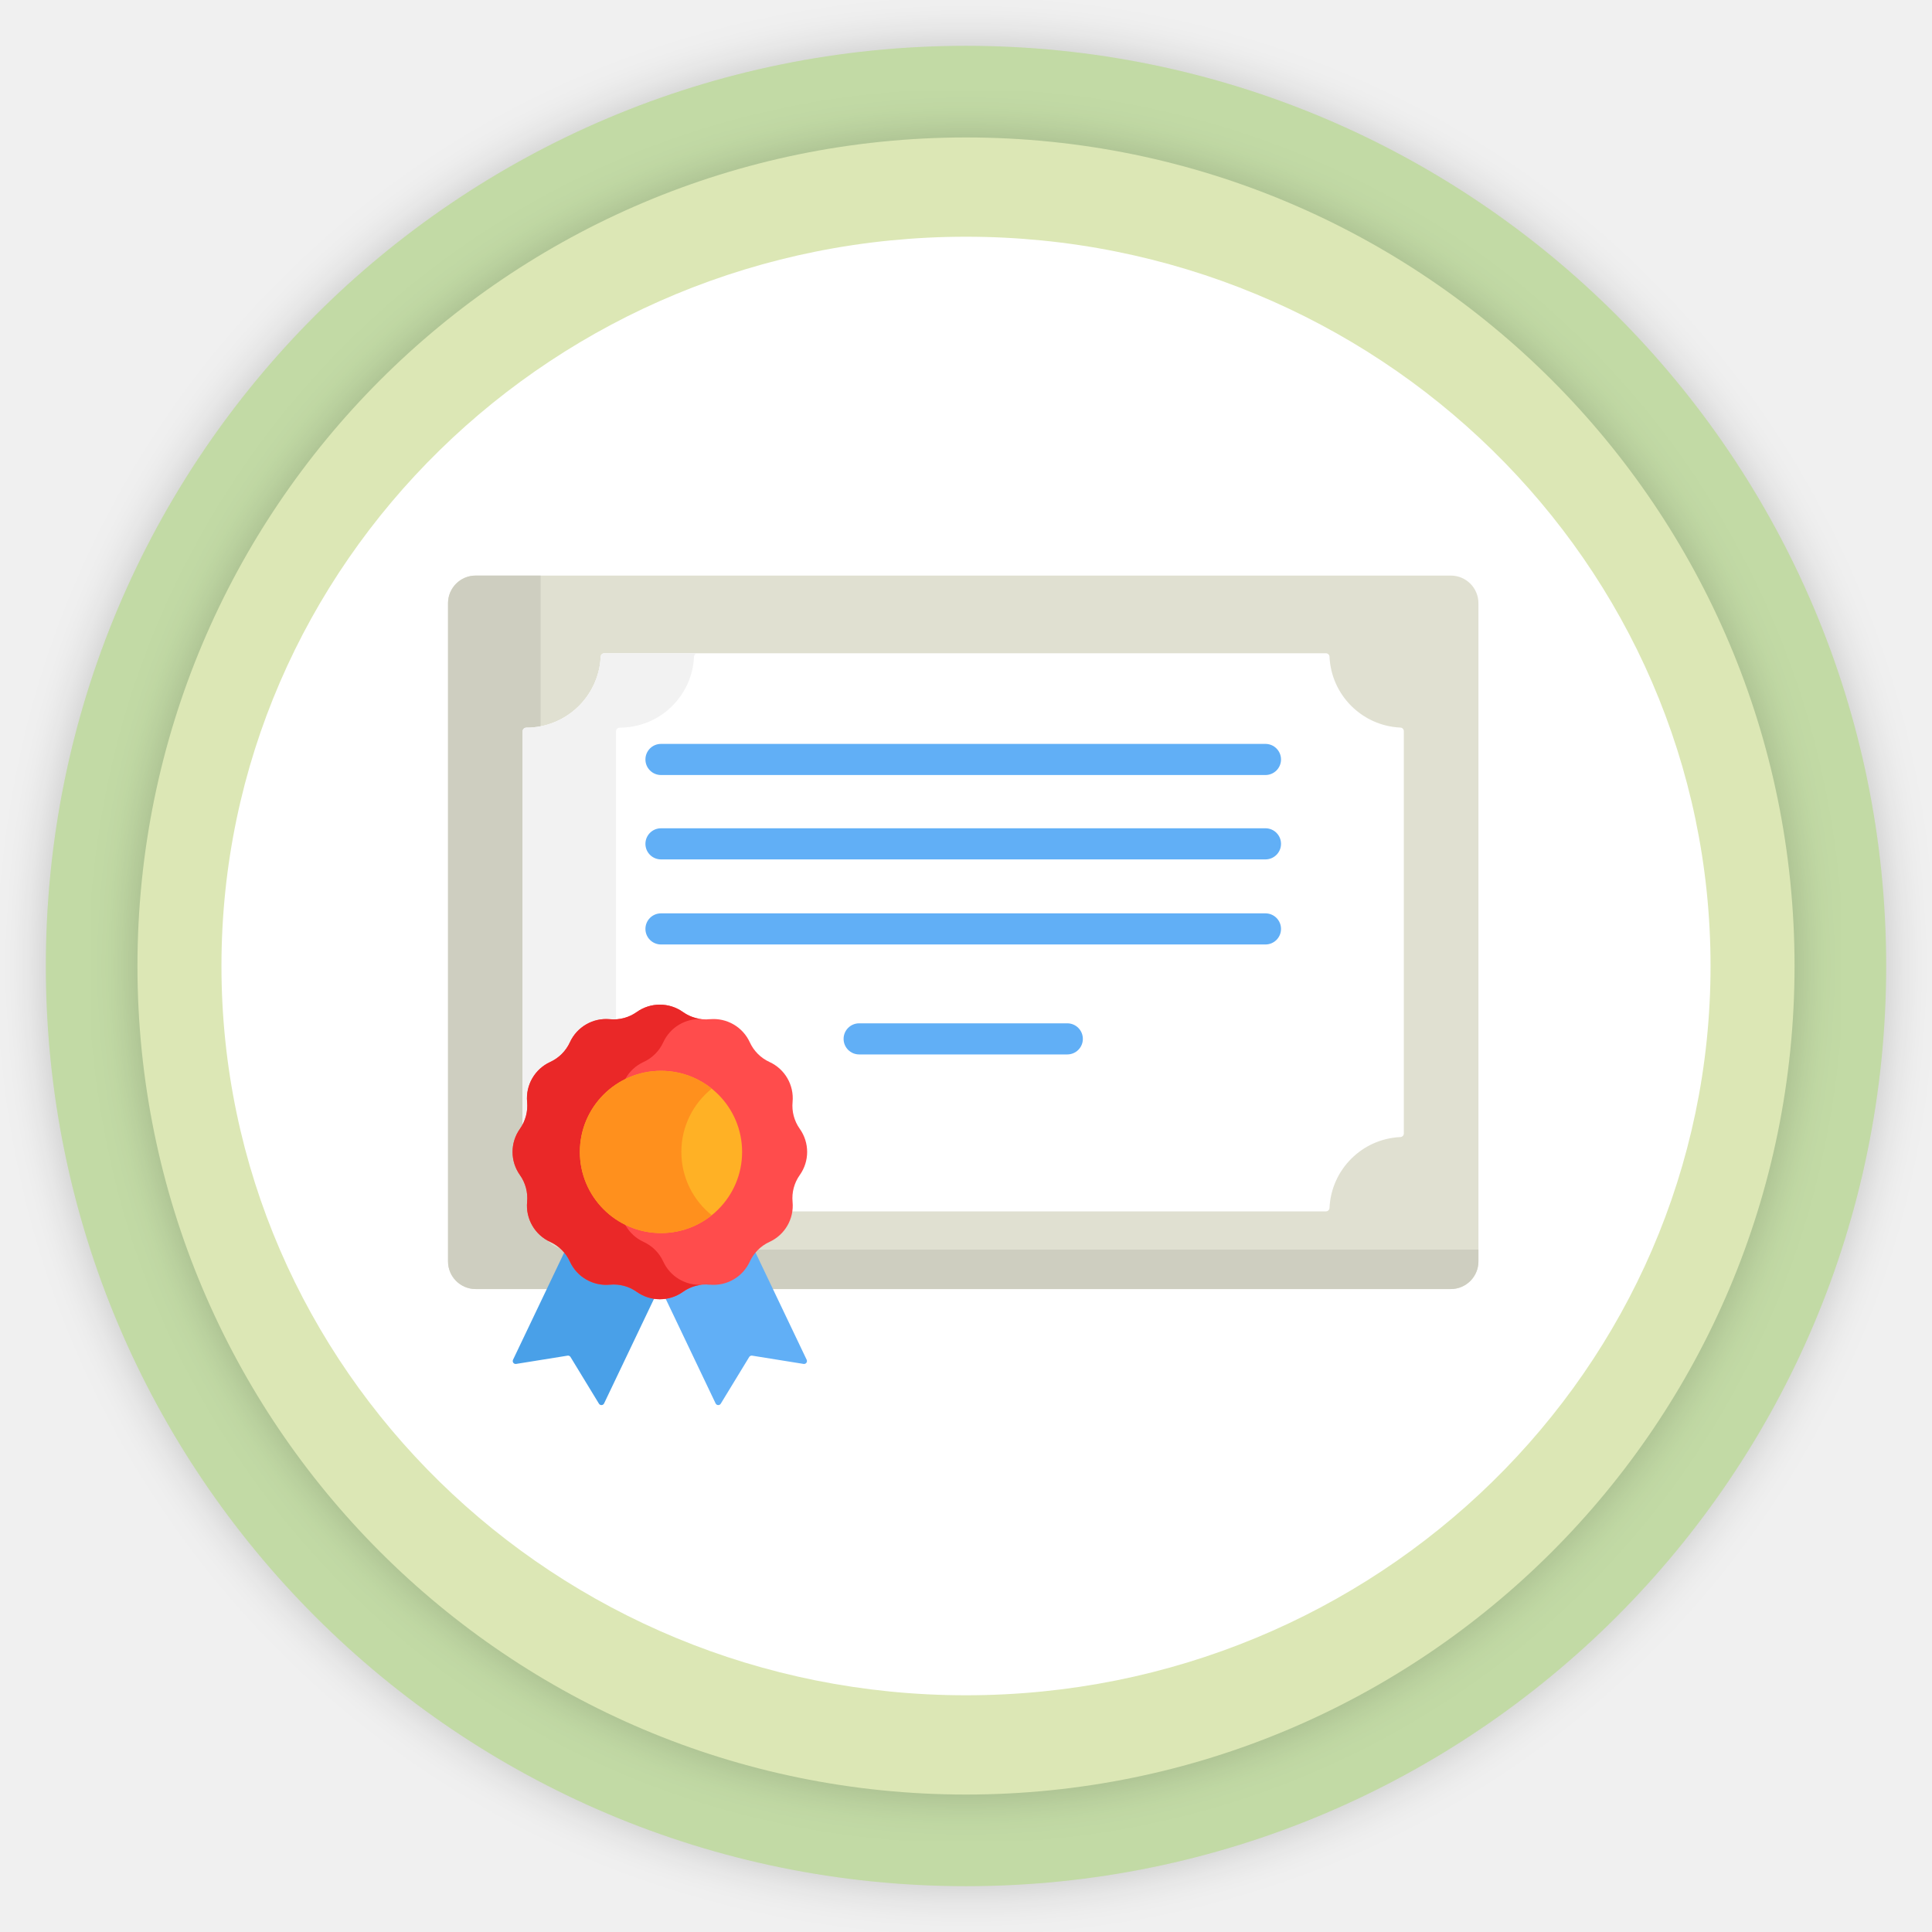
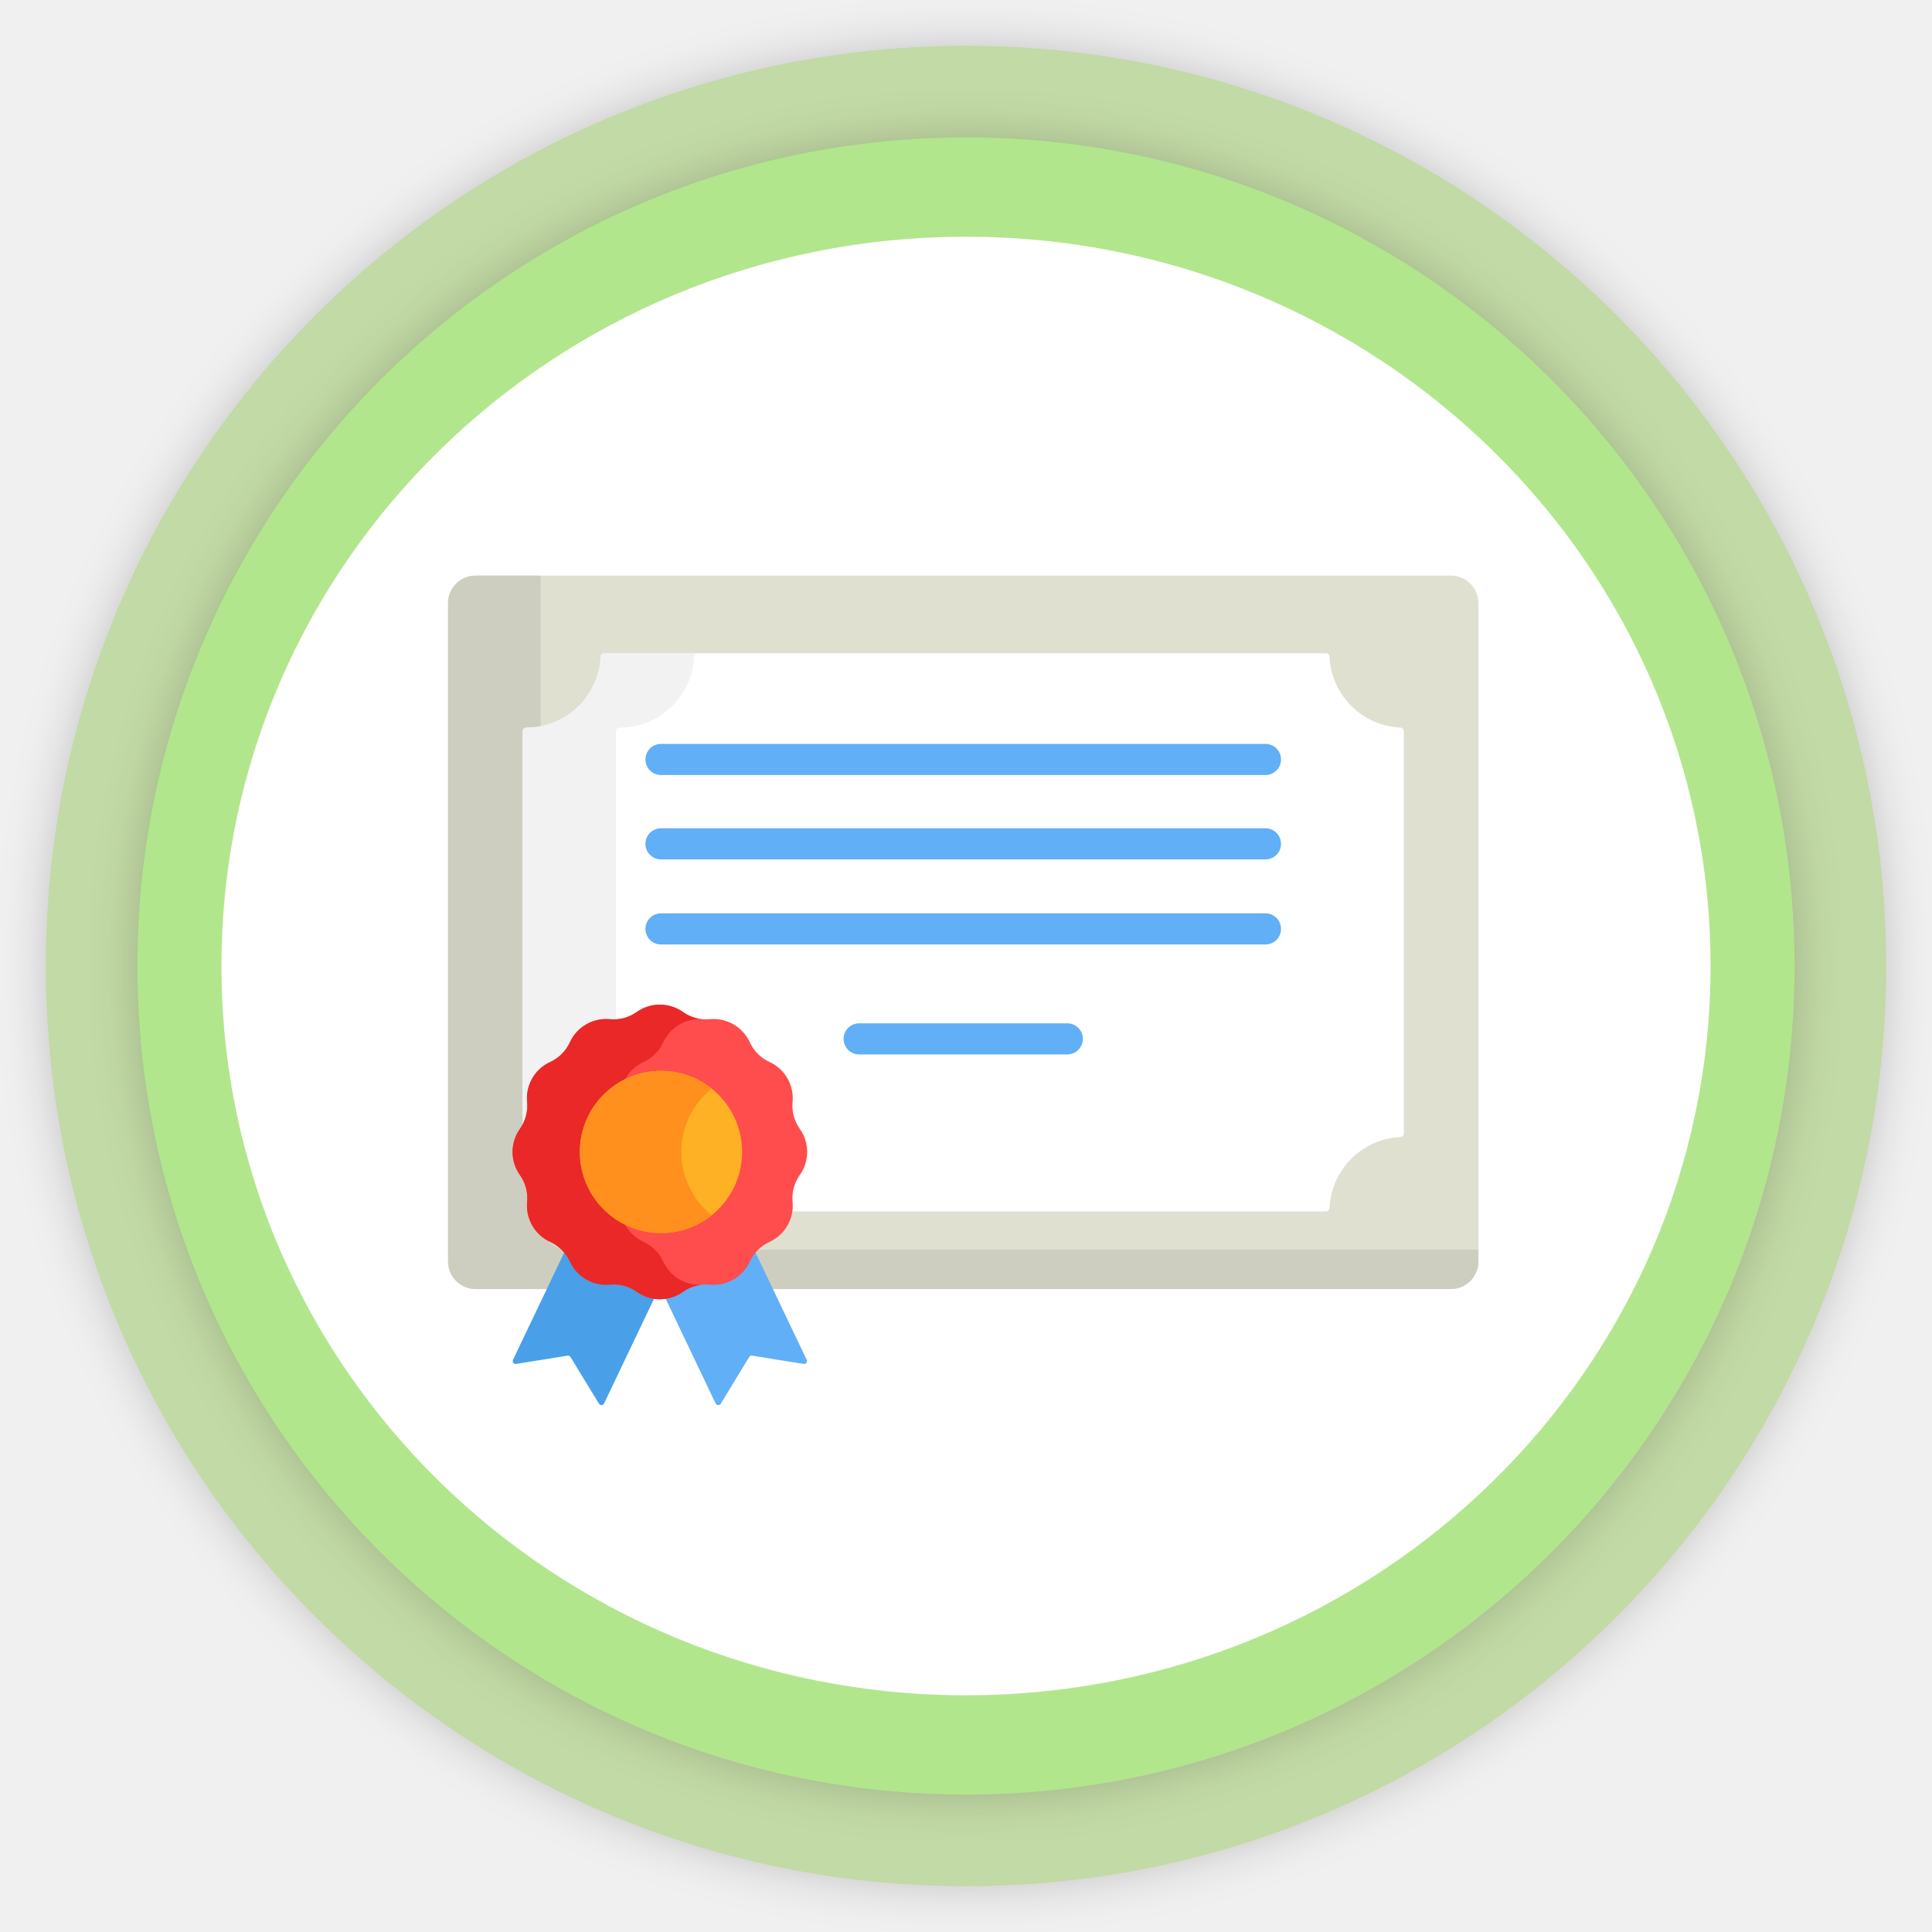
<svg xmlns="http://www.w3.org/2000/svg" width="253" height="253" viewBox="0 0 253 253" fill="none">
  <g filter="url(#filter0_d)">
    <circle cx="126.5" cy="126.5" r="120.5" fill="#C2DAA5" />
  </g>
  <g filter="url(#filter1_d)">
-     <circle cx="126.5" cy="126.5" r="108.5" fill="#DCE7B5" />
+     <circle cx="126.5" cy="126.5" r="108.5" fill="#B2E68D" />
  </g>
  <ellipse cx="126.5" cy="126.5" rx="97.5" ry="95.5" fill="white" />
  <g clip-path="url(#clip0)">
    <path d="M62.289 168.805H189.985C191.984 168.805 193.604 167.185 193.604 165.186V78.992C193.604 76.993 191.984 75.373 189.985 75.373H62.289C60.29 75.373 58.67 76.993 58.67 78.992V165.186C58.67 167.185 60.29 168.805 62.289 168.805Z" fill="#E0E0D1" />
    <path d="M62.289 75.373H70.792V160.024C70.792 162.023 72.412 163.643 74.411 163.643H193.604V165.186C193.604 167.185 191.984 168.805 189.985 168.805H62.289C60.29 168.805 58.67 167.185 58.67 165.186V78.992C58.67 76.993 60.29 75.373 62.289 75.373Z" fill="#CECEC0" />
    <path d="M68.925 148.891C68.924 148.891 68.922 148.891 68.921 148.891C68.656 148.891 68.44 148.681 68.44 148.417V95.763C68.44 95.498 68.656 95.288 68.921 95.288C68.922 95.288 68.924 95.288 68.925 95.288C74.157 95.288 78.425 91.166 78.658 85.992C78.669 85.741 78.88 85.546 79.13 85.546H173.63C173.88 85.546 174.091 85.741 174.102 85.992C174.329 91.018 178.363 95.052 183.389 95.278C183.639 95.29 183.835 95.5 183.835 95.751V148.428C183.835 148.679 183.639 148.889 183.389 148.901C178.363 149.127 174.329 153.161 174.102 158.187C174.091 158.438 173.88 158.633 173.63 158.633H79.13C78.88 158.633 78.669 158.438 78.658 158.187C78.425 153.014 74.157 148.891 68.925 148.891Z" fill="white" />
    <path d="M68.921 95.288C68.922 95.288 68.924 95.288 68.925 95.288C74.157 95.288 78.425 91.166 78.658 85.992C78.669 85.741 78.88 85.546 79.13 85.546H91.357C91.107 85.546 90.896 85.741 90.885 85.992C90.652 91.165 86.384 95.288 81.152 95.288C81.151 95.288 81.149 95.288 81.147 95.288C80.883 95.288 80.667 95.498 80.667 95.763V148.417C80.667 148.681 80.883 148.891 81.147 148.891C81.149 148.891 81.15 148.891 81.152 148.891C86.383 148.891 90.652 153.014 90.885 158.187C90.896 158.438 91.107 158.633 91.357 158.633H79.13C78.88 158.633 78.669 158.438 78.658 158.187C78.425 153.014 74.157 148.891 68.925 148.891C68.924 148.891 68.922 148.891 68.921 148.891C68.656 148.891 68.44 148.681 68.44 148.417V95.763C68.44 95.498 68.656 95.288 68.921 95.288Z" fill="#F2F2F2" />
    <path d="M94.385 183.817L98.108 177.705C98.189 177.572 98.342 177.502 98.496 177.526L105.231 178.609C105.536 178.658 105.77 178.345 105.637 178.066L95.58 156.991L83.645 162.687L93.712 183.783C93.843 184.057 94.227 184.076 94.385 183.817L94.385 183.817Z" fill="#61AFF6" />
    <path d="M78.434 183.817L74.71 177.705C74.63 177.572 74.477 177.502 74.323 177.526L67.588 178.609C67.283 178.658 67.048 178.345 67.181 178.066L77.239 156.991L89.174 162.687L79.106 183.783C78.975 184.057 78.592 184.076 78.434 183.817V183.817Z" fill="#49A0E8" />
    <path d="M83.385 132.527C82.363 133.253 81.115 133.587 79.868 133.469C77.656 133.26 75.553 134.473 74.629 136.494C74.107 137.633 73.193 138.547 72.054 139.069C70.034 139.993 68.82 142.096 69.029 144.308C69.147 145.555 68.813 146.803 68.087 147.824C66.799 149.636 66.799 152.063 68.087 153.874C68.812 154.896 69.147 156.144 69.029 157.391C68.82 159.603 70.034 161.706 72.054 162.63C73.193 163.152 74.107 164.066 74.629 165.205C75.553 167.225 77.656 168.439 79.868 168.23C81.115 168.112 82.363 168.446 83.385 169.172C85.196 170.46 87.623 170.46 89.434 169.172C90.456 168.446 91.704 168.112 92.951 168.23C95.163 168.439 97.266 167.225 98.19 165.205C98.712 164.066 99.626 163.152 100.765 162.63C102.786 161.706 103.999 159.603 103.79 157.391C103.672 156.144 104.006 154.896 104.732 153.874C106.02 152.063 106.02 149.636 104.732 147.824C104.007 146.803 103.672 145.555 103.79 144.308C103.999 142.096 102.786 139.993 100.765 139.069C99.626 138.547 98.712 137.633 98.19 136.494C97.266 134.473 95.163 133.26 92.951 133.469C91.704 133.587 90.456 133.253 89.434 132.527C87.623 131.239 85.196 131.239 83.385 132.527Z" fill="#FF4C4C" />
    <path d="M93.145 168.24C93.081 168.237 93.016 168.236 92.951 168.23C92.808 168.216 92.666 168.21 92.523 168.208C92.732 168.206 92.939 168.218 93.145 168.24Z" fill="#EA2828" />
    <path d="M92.523 133.49C92.666 133.488 92.808 133.482 92.951 133.469C93.016 133.462 93.081 133.462 93.145 133.458C92.939 133.48 92.732 133.492 92.523 133.49Z" fill="#EA2828" />
    <path d="M68.087 147.825C68.813 146.803 69.147 145.555 69.029 144.308C68.82 142.096 70.033 139.993 72.054 139.069C73.193 138.547 74.107 137.633 74.629 136.494C75.553 134.473 77.656 133.26 79.868 133.469C81.115 133.587 82.364 133.253 83.385 132.527C85.196 131.239 87.623 131.239 89.434 132.527C90.168 133.048 91.018 133.363 91.901 133.458C89.761 133.335 87.753 134.532 86.855 136.494C86.334 137.633 85.42 138.547 84.281 139.068C82.26 139.993 81.047 142.095 81.256 144.308C81.374 145.555 81.04 146.803 80.313 147.824C79.026 149.635 79.026 152.063 80.313 153.874C81.04 154.895 81.374 156.143 81.256 157.391C81.047 159.603 82.26 161.706 84.281 162.63C85.42 163.152 86.334 164.066 86.855 165.205C87.753 167.166 89.761 168.363 91.901 168.24C91.018 168.335 90.167 168.651 89.434 169.172C87.623 170.459 85.196 170.459 83.385 169.172C82.363 168.446 81.115 168.111 79.868 168.23C77.656 168.439 75.553 167.225 74.629 165.205C74.107 164.065 73.193 163.152 72.054 162.63C70.033 161.705 68.82 159.603 69.029 157.391C69.147 156.144 68.813 154.895 68.087 153.874C66.799 152.063 66.799 149.636 68.087 147.825V147.825Z" fill="#EA2828" />
    <ellipse cx="86.558" cy="150.849" rx="10.623" ry="10.623" fill="#FFB125" />
    <path d="M86.558 140.226C89.074 140.226 91.384 141.102 93.203 142.564C90.779 144.511 89.225 147.498 89.225 150.849C89.225 154.201 90.779 157.188 93.203 159.135C91.384 160.597 89.074 161.473 86.558 161.473C80.691 161.473 75.935 156.716 75.935 150.849C75.935 144.982 80.691 140.226 86.558 140.226V140.226Z" fill="#FF901D" />
    <path d="M86.558 108.466H165.716C166.841 108.466 167.753 109.378 167.753 110.504C167.753 111.629 166.841 112.541 165.716 112.541H86.558C85.432 112.541 84.52 111.629 84.52 110.504C84.52 109.378 85.432 108.466 86.558 108.466Z" fill="#61AFF6" />
    <path d="M86.558 97.416H165.716C166.841 97.416 167.753 98.328 167.753 99.454C167.753 100.579 166.841 101.491 165.716 101.491H86.558C85.432 101.491 84.52 100.579 84.52 99.454C84.52 98.328 85.432 97.416 86.558 97.416Z" fill="#61AFF6" />
    <path d="M86.558 119.606H165.716C166.841 119.606 167.753 120.518 167.753 121.644C167.753 122.769 166.841 123.681 165.716 123.681H86.558C85.432 123.681 84.52 122.769 84.52 121.644C84.52 120.518 85.432 119.606 86.558 119.606Z" fill="#61AFF6" />
    <path d="M112.509 134.006H139.764C140.89 134.006 141.802 134.918 141.802 136.044C141.802 137.169 140.89 138.081 139.764 138.081H112.509C111.383 138.081 110.471 137.169 110.471 136.044C110.471 134.918 111.383 134.006 112.509 134.006Z" fill="#61AFF6" />
  </g>
  <defs>
    <filter id="filter0_d" x="0" y="0" width="253" height="253" filterUnits="userSpaceOnUse" color-interpolation-filters="sRGB">
      <feFlood flood-opacity="0" result="BackgroundImageFix" />
      <feColorMatrix in="SourceAlpha" type="matrix" values="0 0 0 0 0 0 0 0 0 0 0 0 0 0 0 0 0 0 127 0" />
      <feOffset />
      <feGaussianBlur stdDeviation="3" />
      <feColorMatrix type="matrix" values="0 0 0 0 0 0 0 0 0 0 0 0 0 0 0 0 0 0 0.184 0" />
      <feBlend mode="normal" in2="BackgroundImageFix" result="effect1_dropShadow" />
      <feBlend mode="normal" in="SourceGraphic" in2="effect1_dropShadow" result="shape" />
    </filter>
    <filter id="filter1_d" x="12" y="12" width="229" height="229" filterUnits="userSpaceOnUse" color-interpolation-filters="sRGB">
      <feFlood flood-opacity="0" result="BackgroundImageFix" />
      <feColorMatrix in="SourceAlpha" type="matrix" values="0 0 0 0 0 0 0 0 0 0 0 0 0 0 0 0 0 0 127 0" />
      <feOffset />
      <feGaussianBlur stdDeviation="3" />
      <feColorMatrix type="matrix" values="0 0 0 0 0 0 0 0 0 0 0 0 0 0 0 0 0 0 0.184 0" />
      <feBlend mode="normal" in2="BackgroundImageFix" result="effect1_dropShadow" />
      <feBlend mode="normal" in="SourceGraphic" in2="effect1_dropShadow" result="shape" />
    </filter>
    <clipPath id="clip0">
      <rect width="134.934" height="108.627" fill="white" transform="translate(58.67 75.373)" />
    </clipPath>
  </defs>
</svg>
